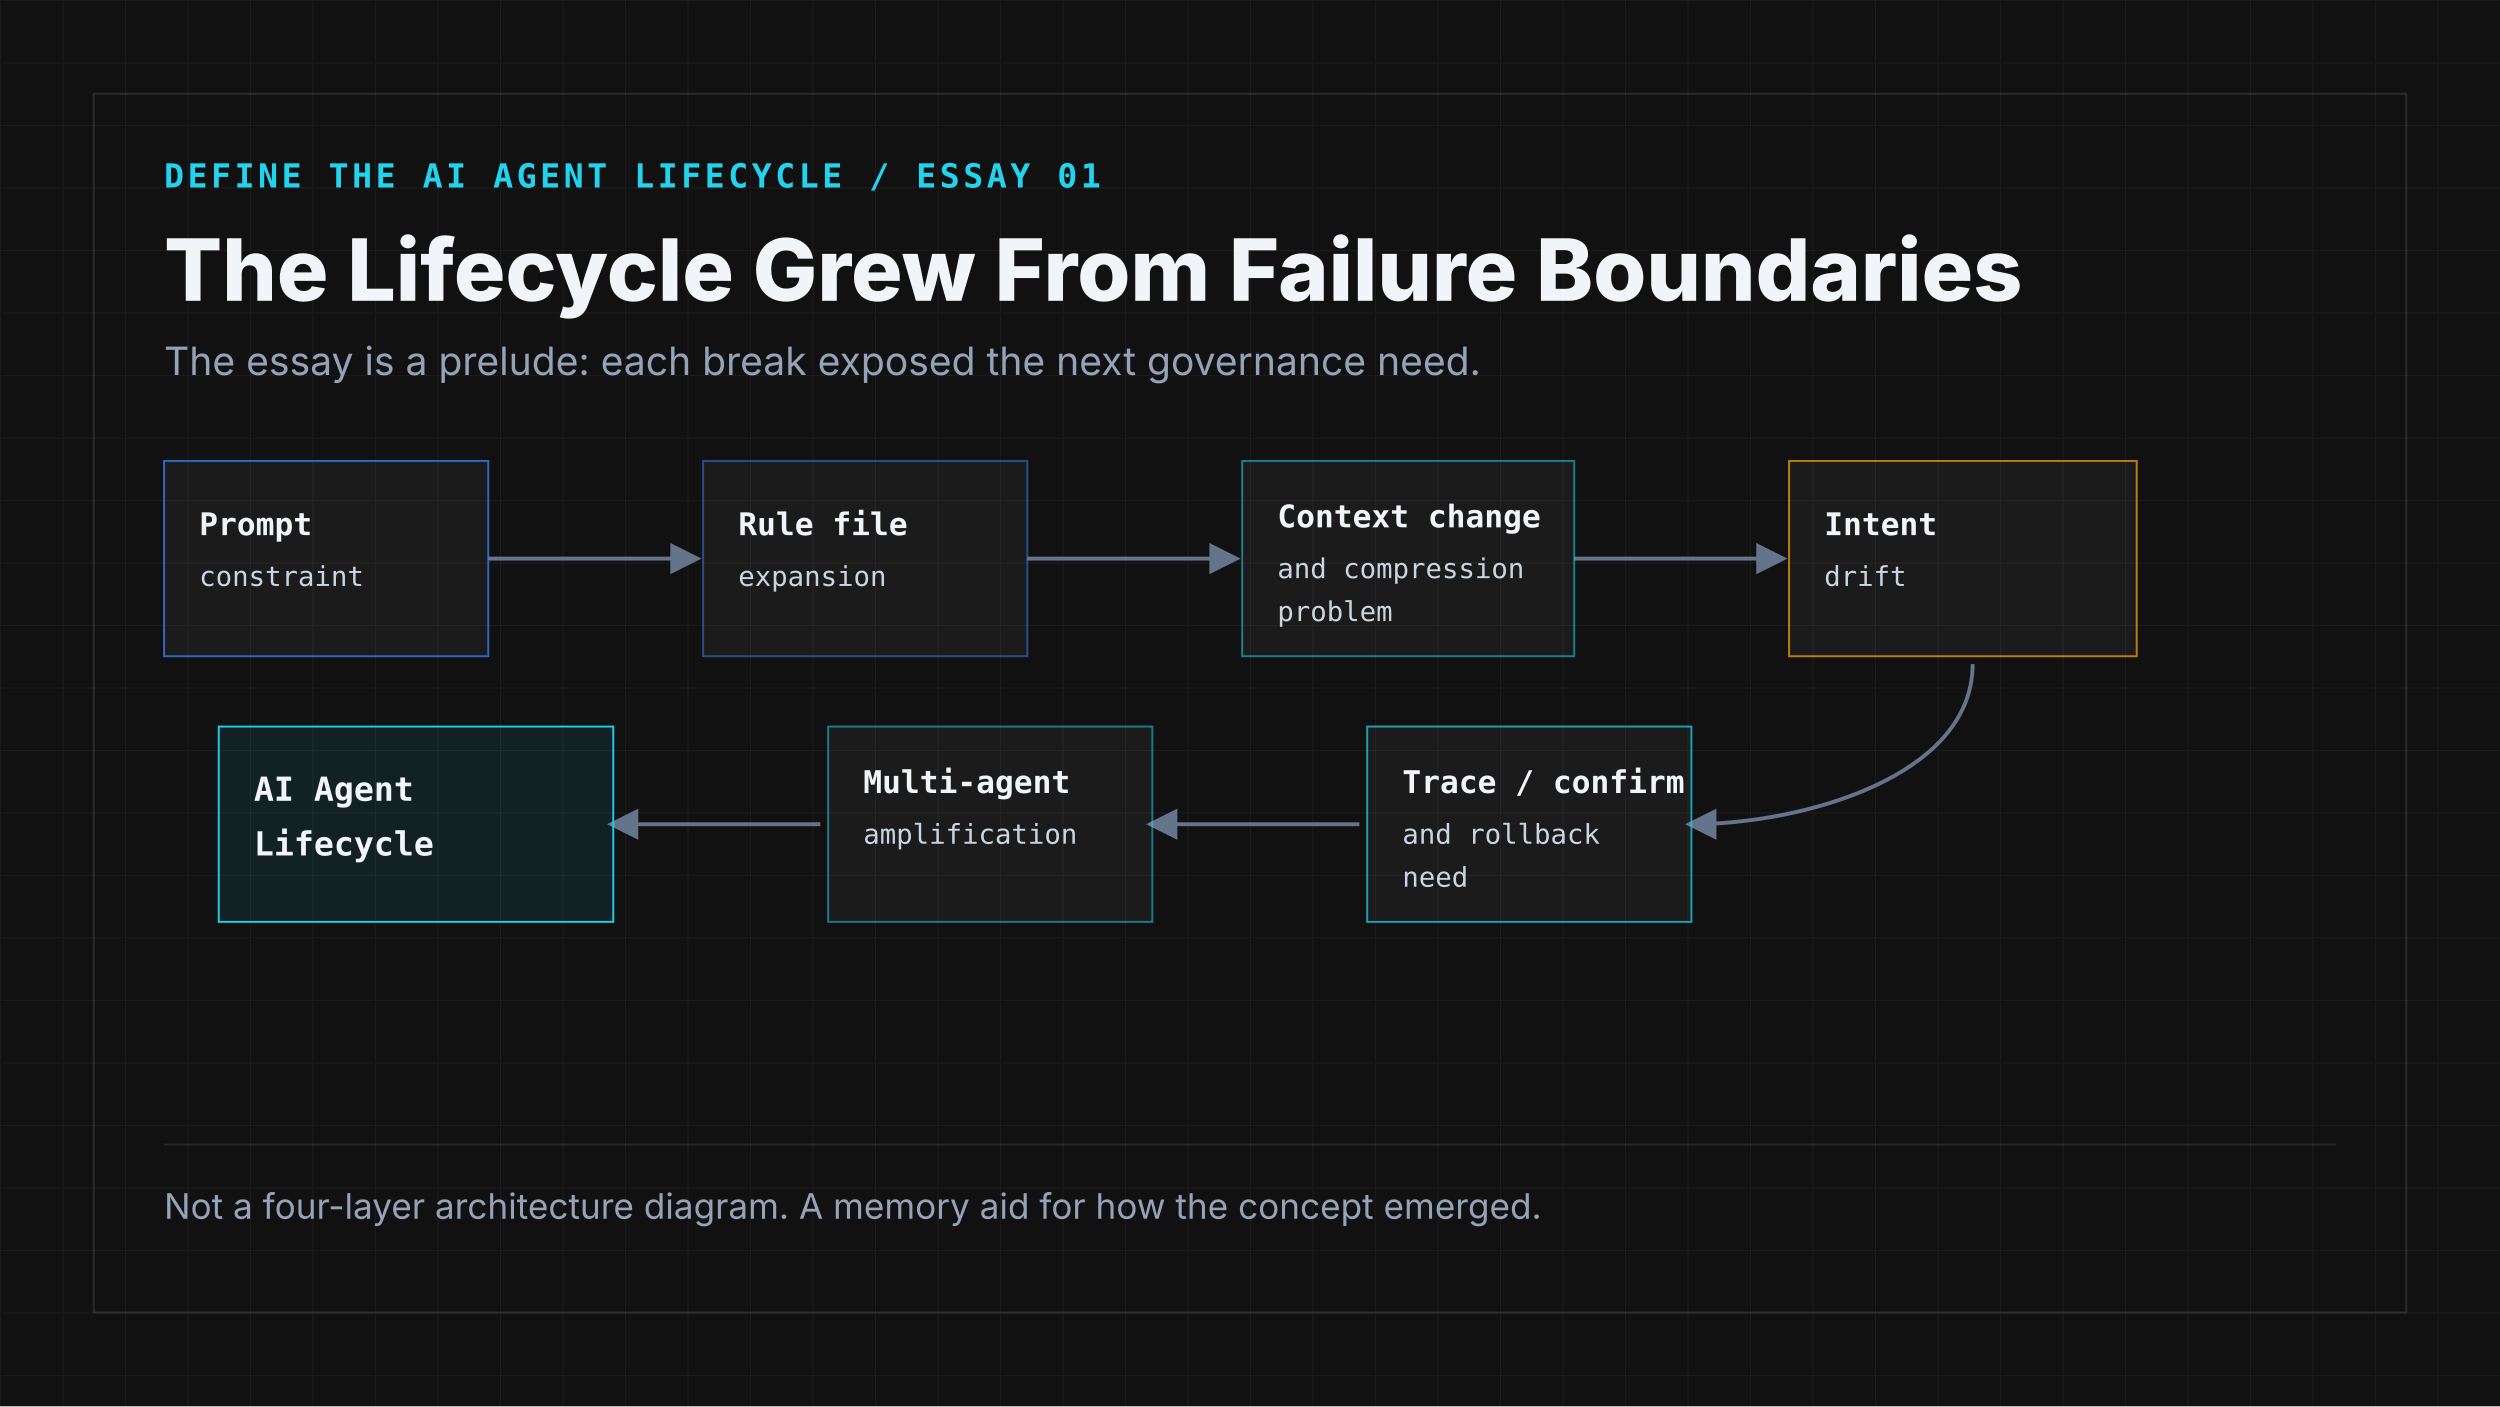
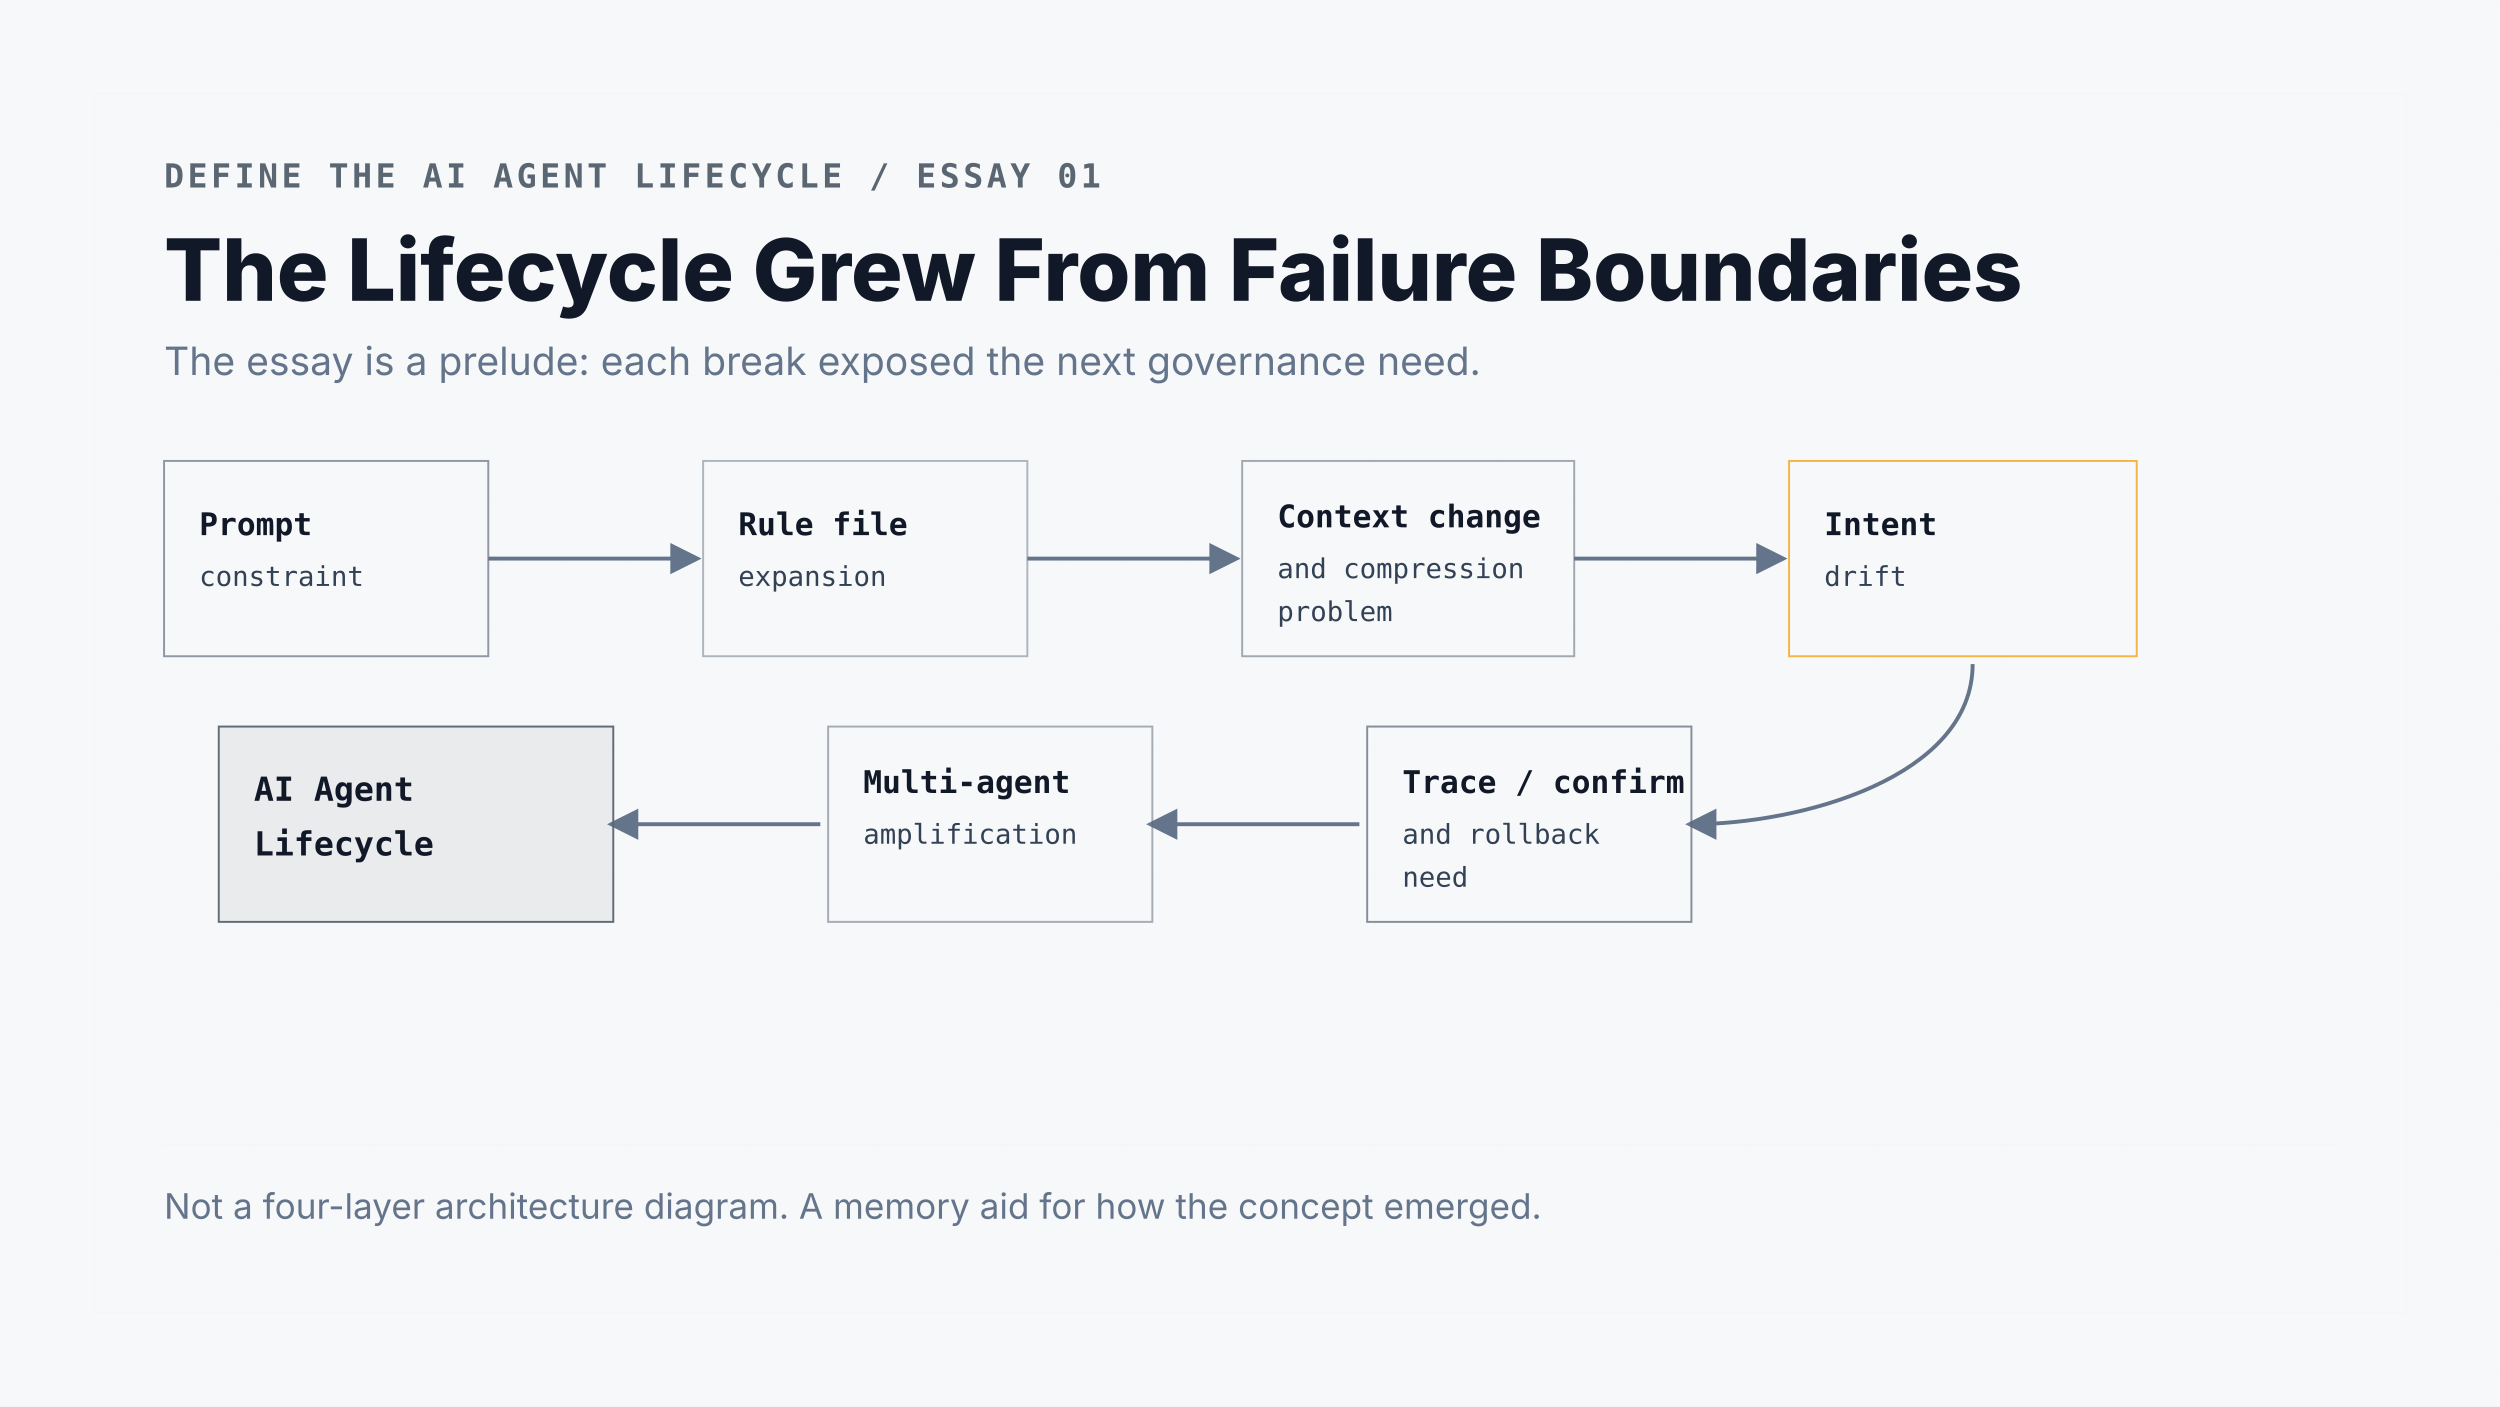
- <svg xmlns="http://www.w3.org/2000/svg" width="1280" height="720" viewBox="0 0 1280 720" role="img" aria-labelledby="title desc">
+ <svg xmlns="http://www.w3.org/2000/svg" width="1280" height="720" viewBox="0 0 1280 720" role="img" aria-labelledby="title desc" data-visual-system="research-ledger-b" data-media-category="article-figure" data-palette="neutral-structure-functional-blue-semantic-exceptions" data-visual-revision="article-figure-b">
  <defs>
    <pattern id="smallGrid" width="32" height="32" patternUnits="userSpaceOnUse">
-       <path d="M 32 0 L 0 0 0 32" fill="none" stroke="#ffffff" stroke-opacity="0.045" stroke-width="1" />
+       <path d="M 32 0 L 0 0 0 32" fill="none" stroke="#dfe4ea" stroke-opacity="0.045" stroke-width="1" />
    </pattern>
    <marker id="arrow" viewBox="0 0 10 10" refX="8" refY="5" markerWidth="8" markerHeight="8" orient="auto-start-reverse">
      <path d="M 0 0 L 10 5 L 0 10 z" fill="#64748b" />
    </marker>
  </defs>
-   <rect width="1280" height="720" fill="#111111" />
+   <rect width="1280" height="720" fill="#f7f8fa" />
  <rect width="1280" height="720" fill="url(#smallGrid)" />
-   <rect x="48" y="48" width="1184" height="624" fill="none" stroke="#ffffff" stroke-opacity="0.11" />
+   <rect x="48" y="48" width="1184" height="624" fill="none" stroke="#dfe4ea" stroke-opacity="0.11" />
  <g transform="translate(84 96)">
-     <text x="0" y="0" fill="#22d3ee" font-family="JetBrains Mono, Menlo, monospace" font-size="17" font-weight="700" letter-spacing="1.8">DEFINE THE AI AGENT LIFECYCLE / ESSAY 01</text>
-     <text x="0" y="58" fill="#f1f5f9" font-family="Outfit, Inter, Arial, sans-serif" font-size="44" font-weight="800" letter-spacing="0">The Lifecycle Grew From Failure Boundaries</text>
-     <text x="0" y="96" fill="#94a3b8" font-family="Inter, Arial, sans-serif" font-size="20">The essay is a prelude: each break exposed the next governance need.</text>
+     <text x="0" y="0" fill="#5b6673" font-family="JetBrains Mono, Menlo, monospace" font-size="17" font-weight="700" letter-spacing="1.8">DEFINE THE AI AGENT LIFECYCLE / ESSAY 01</text>
+     <text x="0" y="58" fill="#111827" font-family="Outfit, Inter, Inter, sans-serif" font-size="44" font-weight="800" letter-spacing="0">The Lifecycle Grew From Failure Boundaries</text>
+     <text x="0" y="96" fill="#64748b" font-family="Inter, Inter, sans-serif" font-size="20">The essay is a prelude: each break exposed the next governance need.</text>
  </g>
  <g fill="none" stroke="#64748b" stroke-width="2" marker-end="url(#arrow)">
    <path d="M 250 286 H 356" />
    <path d="M 526 286 H 632" />
    <path d="M 806 286 H 912" />
    <path d="M 1010 340 C 1010 398 922 422 866 422" />
    <path d="M 696 422 H 590" />
    <path d="M 420 422 H 314" />
  </g>
  <g font-family="JetBrains Mono, Menlo, monospace">
    <g transform="translate(84 236)">
-       <rect width="166" height="100" fill="#ffffff" fill-opacity="0.045" stroke="#3b82f6" stroke-opacity="0.75" />
-       <text x="18" y="38" fill="#f1f5f9" font-size="16" font-weight="700">Prompt</text>
-       <text x="18" y="64" fill="#cbd5e1" font-size="14">constraint</text>
+       <rect width="166" height="100" fill="#ffffff" fill-opacity="0.045" stroke="#6b7785" stroke-opacity="0.75" />
+       <text x="18" y="38" fill="#111827" font-size="16" font-weight="700">Prompt</text>
+       <text x="18" y="64" fill="#334155" font-size="14">constraint</text>
    </g>
    <g transform="translate(360 236)">
-       <rect width="166" height="100" fill="#ffffff" fill-opacity="0.045" stroke="#3b82f6" stroke-opacity="0.52" />
-       <text x="18" y="38" fill="#f1f5f9" font-size="16" font-weight="700">Rule file</text>
-       <text x="18" y="64" fill="#cbd5e1" font-size="14">expansion</text>
+       <rect width="166" height="100" fill="#ffffff" fill-opacity="0.045" stroke="#6b7785" stroke-opacity="0.52" />
+       <text x="18" y="38" fill="#111827" font-size="16" font-weight="700">Rule file</text>
+       <text x="18" y="64" fill="#334155" font-size="14">expansion</text>
    </g>
    <g transform="translate(636 236)">
-       <rect width="170" height="100" fill="#ffffff" fill-opacity="0.045" stroke="#22d3ee" stroke-opacity="0.55" />
-       <text x="18" y="34" fill="#f1f5f9" font-size="16" font-weight="700">Context change</text>
-       <text x="18" y="60" fill="#cbd5e1" font-size="14">and compression</text>
-       <text x="18" y="82" fill="#cbd5e1" font-size="14">problem</text>
+       <rect width="170" height="100" fill="#ffffff" fill-opacity="0.045" stroke="#5b6673" stroke-opacity="0.55" />
+       <text x="18" y="34" fill="#111827" font-size="16" font-weight="700">Context change</text>
+       <text x="18" y="60" fill="#334155" font-size="14">and compression</text>
+       <text x="18" y="82" fill="#334155" font-size="14">problem</text>
    </g>
    <g transform="translate(916 236)">
      <rect width="178" height="100" fill="#ffffff" fill-opacity="0.045" stroke="#f59e0b" stroke-opacity="0.75" />
-       <text x="18" y="38" fill="#f1f5f9" font-size="16" font-weight="700">Intent</text>
-       <text x="18" y="64" fill="#cbd5e1" font-size="14">drift</text>
+       <text x="18" y="38" fill="#111827" font-size="16" font-weight="700">Intent</text>
+       <text x="18" y="64" fill="#334155" font-size="14">drift</text>
    </g>
    <g transform="translate(700 372)">
-       <rect width="166" height="100" fill="#ffffff" fill-opacity="0.045" stroke="#22d3ee" stroke-opacity="0.72" />
-       <text x="18" y="34" fill="#f1f5f9" font-size="16" font-weight="700">Trace / confirm</text>
-       <text x="18" y="60" fill="#cbd5e1" font-size="14">and rollback</text>
-       <text x="18" y="82" fill="#cbd5e1" font-size="14">need</text>
+       <rect width="166" height="100" fill="#ffffff" fill-opacity="0.045" stroke="#5b6673" stroke-opacity="0.72" />
+       <text x="18" y="34" fill="#111827" font-size="16" font-weight="700">Trace / confirm</text>
+       <text x="18" y="60" fill="#334155" font-size="14">and rollback</text>
+       <text x="18" y="82" fill="#334155" font-size="14">need</text>
    </g>
    <g transform="translate(424 372)">
-       <rect width="166" height="100" fill="#ffffff" fill-opacity="0.045" stroke="#22d3ee" stroke-opacity="0.52" />
-       <text x="18" y="34" fill="#f1f5f9" font-size="16" font-weight="700">Multi-agent</text>
-       <text x="18" y="60" fill="#cbd5e1" font-size="14">amplification</text>
+       <rect width="166" height="100" fill="#ffffff" fill-opacity="0.045" stroke="#5b6673" stroke-opacity="0.52" />
+       <text x="18" y="34" fill="#111827" font-size="16" font-weight="700">Multi-agent</text>
+       <text x="18" y="60" fill="#334155" font-size="14">amplification</text>
    </g>
    <g transform="translate(112 372)">
-       <rect width="202" height="100" fill="#22d3ee" fill-opacity="0.09" stroke="#22d3ee" stroke-opacity="0.95" />
-       <text x="18" y="38" fill="#f1f5f9" font-size="17" font-weight="700">AI Agent</text>
-       <text x="18" y="66" fill="#f1f5f9" font-size="17" font-weight="700">Lifecycle</text>
+       <rect width="202" height="100" fill="#5b6673" fill-opacity="0.09" stroke="#5b6673" stroke-opacity="0.95" />
+       <text x="18" y="38" fill="#111827" font-size="17" font-weight="700">AI Agent</text>
+       <text x="18" y="66" fill="#111827" font-size="17" font-weight="700">Lifecycle</text>
    </g>
  </g>
  <g transform="translate(84 586)">
-     <line x1="0" y1="0" x2="1112" y2="0" stroke="#ffffff" stroke-opacity="0.1" />
-     <text x="0" y="38" fill="#94a3b8" font-family="Inter, Arial, sans-serif" font-size="18">
+     <line x1="0" y1="0" x2="1112" y2="0" stroke="#dfe4ea" stroke-opacity="0.1" />
+     <text x="0" y="38" fill="#64748b" font-family="Inter, Inter, sans-serif" font-size="18">
      Not a four-layer architecture diagram. A memory aid for how the concept emerged.
    </text>
  </g>
</svg>
